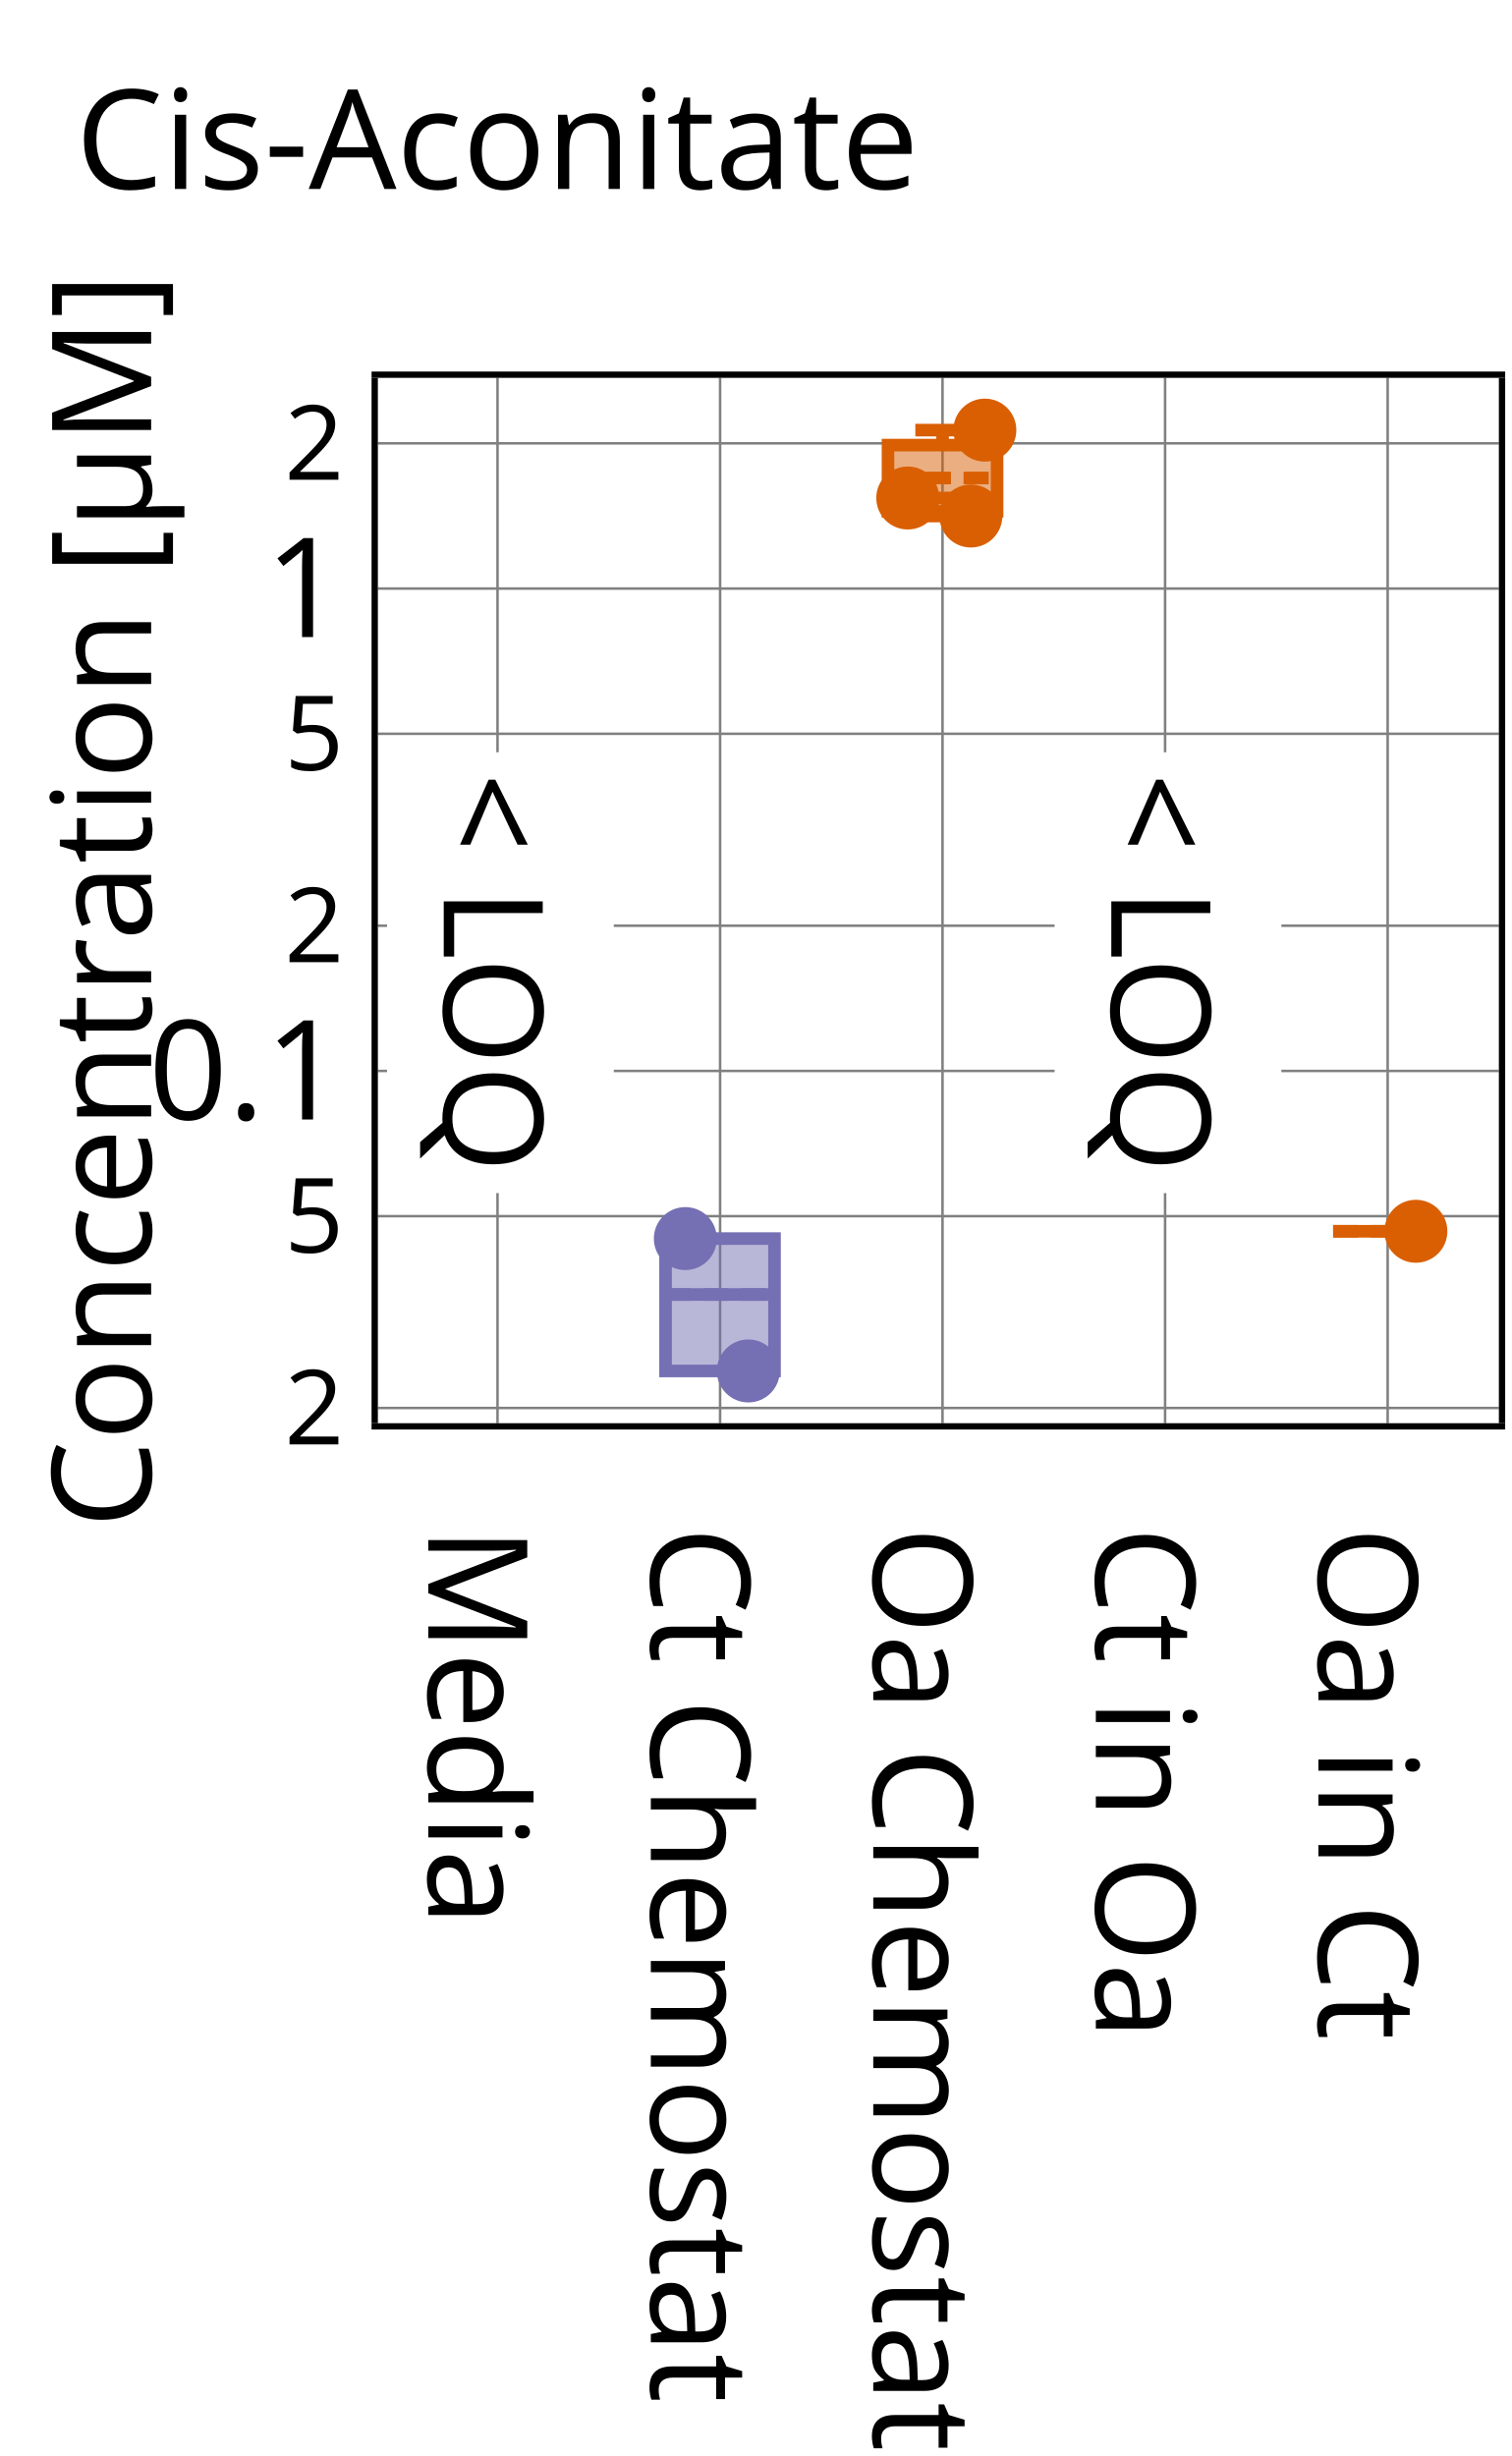
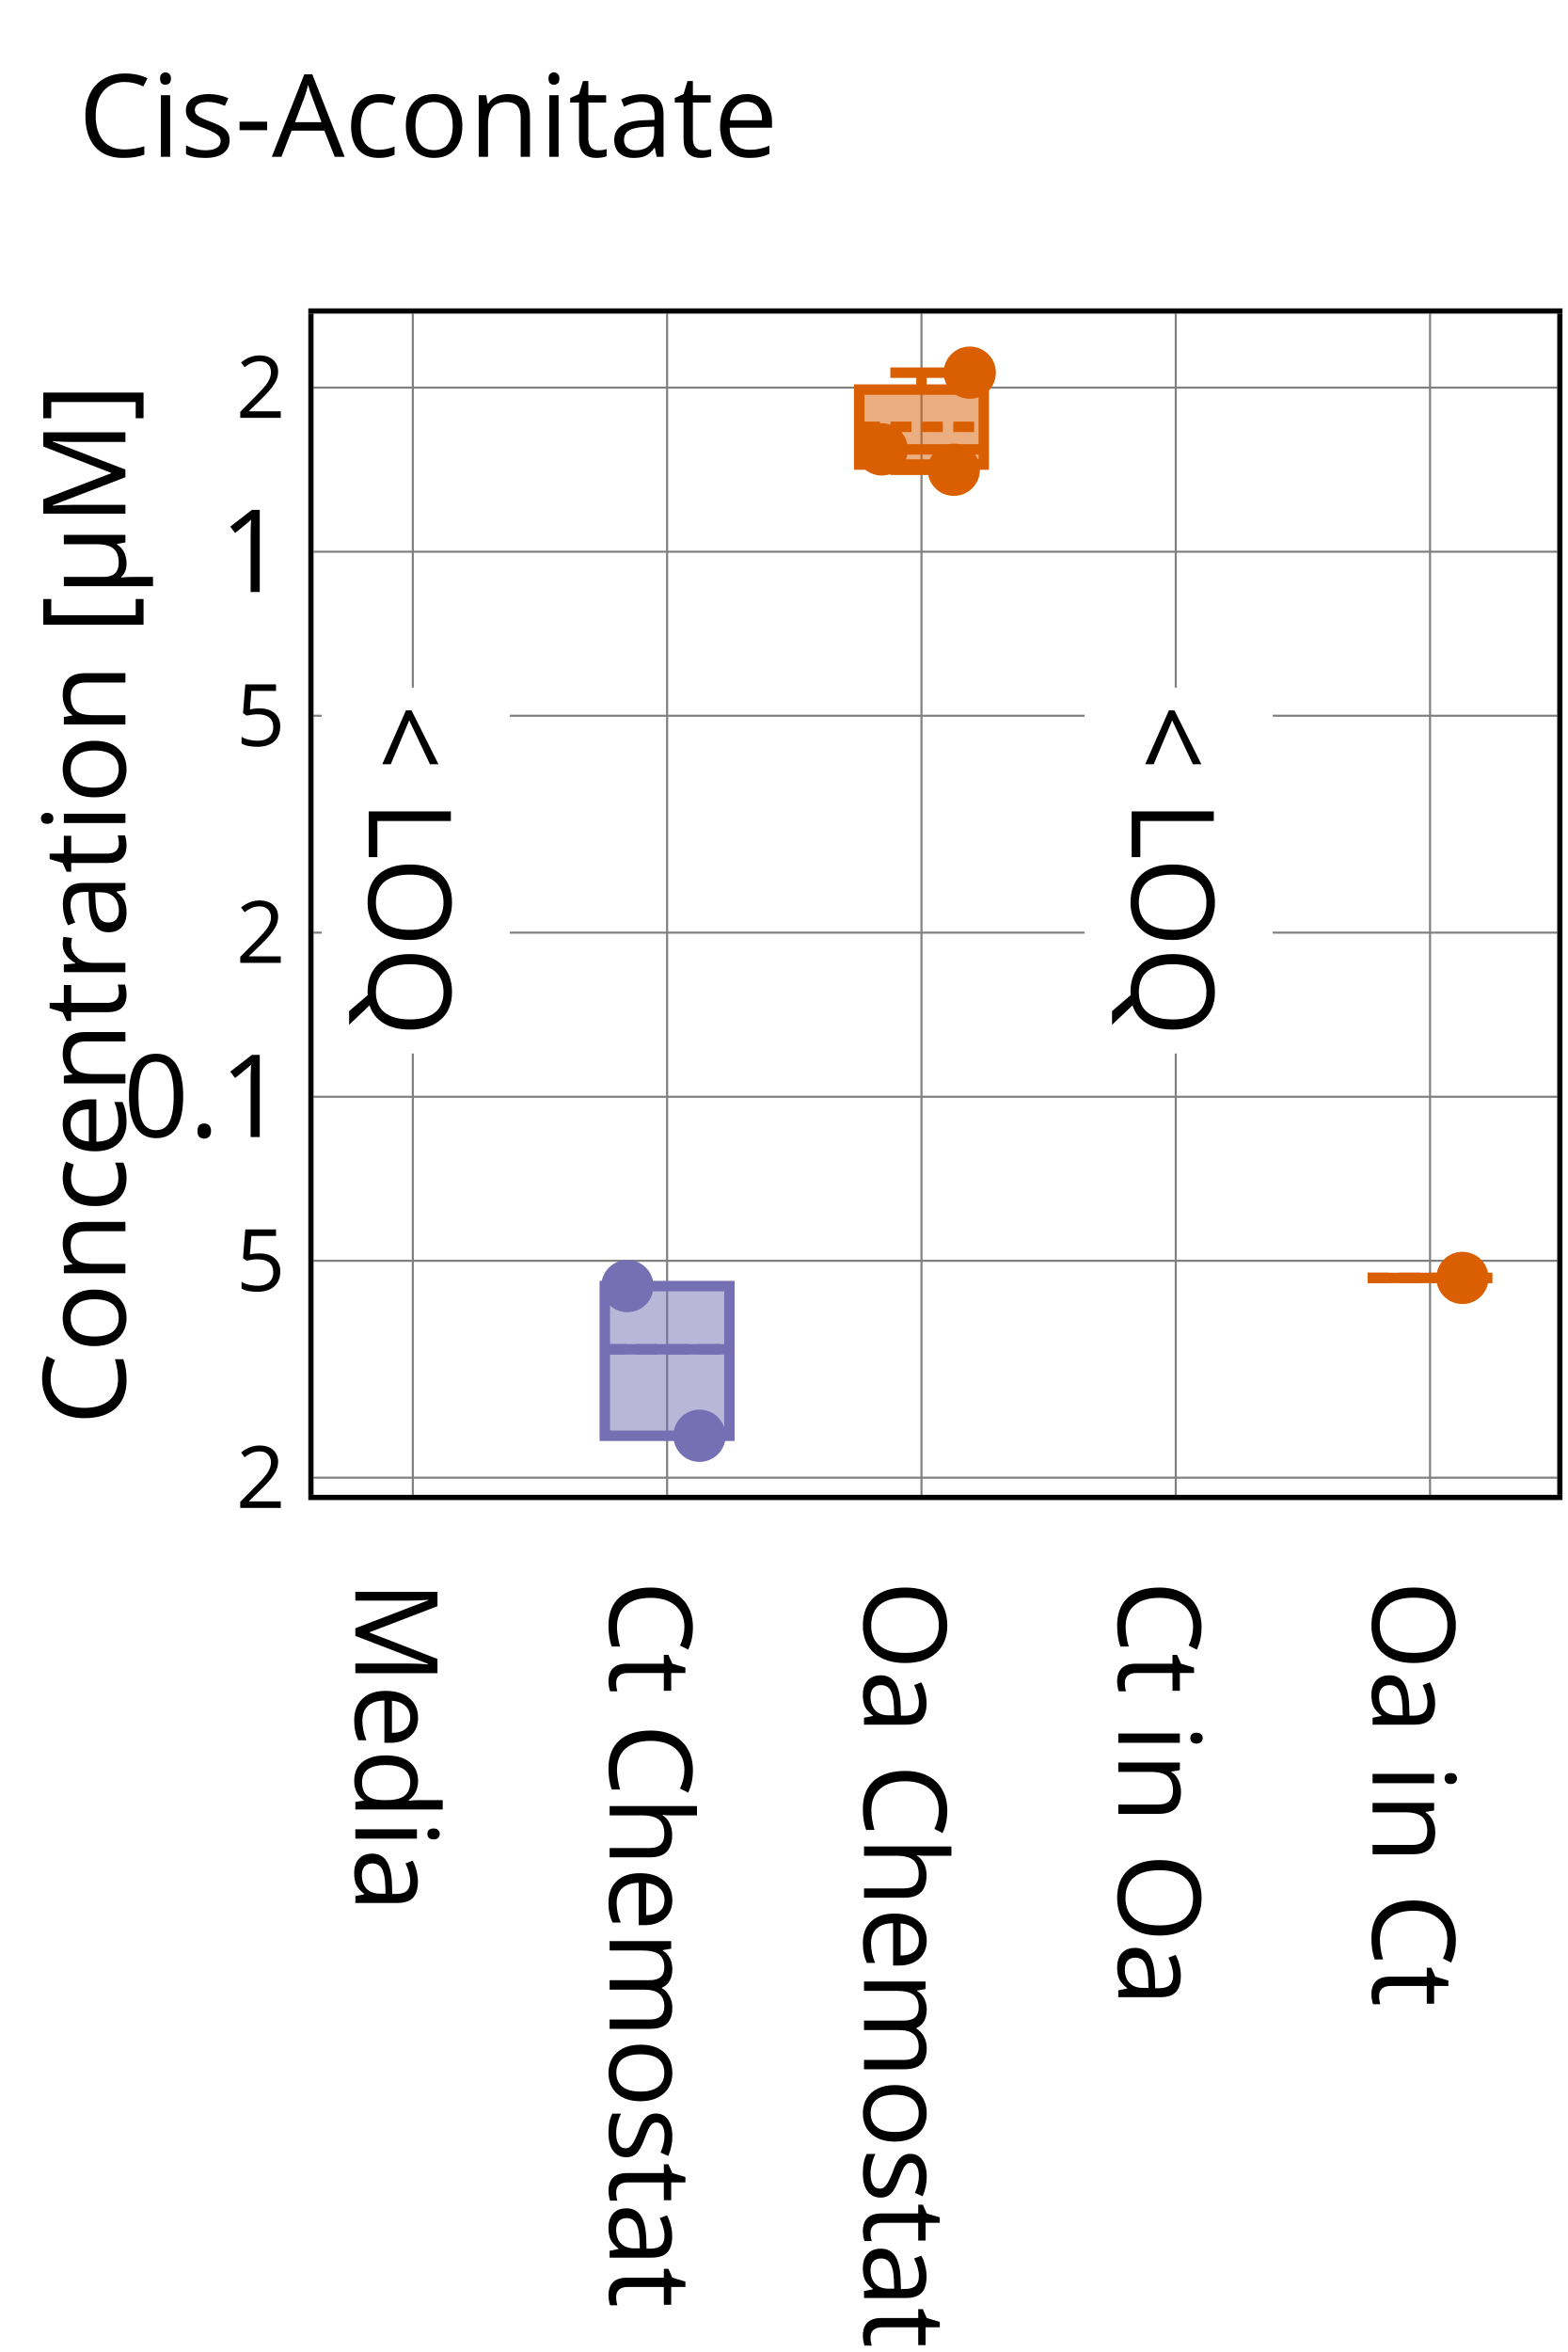
- <svg xmlns="http://www.w3.org/2000/svg" class="main-svg" width="120" height="195" style="" viewBox="0 0 120 195">
-   <rect x="0" y="0" width="120" height="195" style="fill: rgb(255, 255, 255); fill-opacity: 1;" />
-   <defs id="defs-eb6e63">
+ <svg xmlns="http://www.w3.org/2000/svg" class="main-svg" width="150" height="225" style="" viewBox="0 0 150 225">
+   <rect x="0" y="0" width="150" height="225" style="fill: rgb(255, 255, 255); fill-opacity: 1;" />
+   <defs id="defs-cb96d1">
    <g class="clips">
-       <clipPath id="clipeb6e63xyplot" class="plotclip">
-         <rect width="89" height="83" />
+       <clipPath id="clipcb96d1xyplot" class="plotclip">
+         <rect width="119" height="113" />
      </clipPath>
-       <clipPath class="axesclip" id="clipeb6e63x">
-         <rect x="30" y="0" width="89" height="195" />
+       <clipPath class="axesclip" id="clipcb96d1x">
+         <rect x="30" y="0" width="119" height="225" />
      </clipPath>
-       <clipPath class="axesclip" id="clipeb6e63y">
-         <rect x="0" y="30" width="120" height="83" />
+       <clipPath class="axesclip" id="clipcb96d1y">
+         <rect x="0" y="30" width="150" height="113" />
      </clipPath>
-       <clipPath class="axesclip" id="clipeb6e63xy">
-         <rect x="30" y="30" width="89" height="83" />
+       <clipPath class="axesclip" id="clipcb96d1xy">
+         <rect x="30" y="30" width="119" height="113" />
      </clipPath>
    </g>
    <g class="gradients" />
    <g class="patterns" />
  </defs>
  <g class="bglayer" />
  <g class="layer-below">
    <g class="imagelayer" />
    <g class="shapelayer" />
  </g>
  <g class="cartesianlayer">
    <g class="subplot xy">
      <g class="layer-subplot">
        <g class="shapelayer" />
        <g class="imagelayer" />
      </g>
      <g class="minor-gridlayer">
        <g class="x" />
        <g class="y" />
      </g>
      <g class="gridlayer">
        <g class="x">
-           <path class="xgrid crisp" transform="translate(39.5,0)" d="M0,30v83" style="stroke: rgb(128, 128, 128); stroke-opacity: 1; stroke-width: 0.2px;" />
-           <path class="xgrid crisp" transform="translate(57.17,0)" d="M0,30v83" style="stroke: rgb(128, 128, 128); stroke-opacity: 1; stroke-width: 0.2px;" />
-           <path class="xgrid crisp" transform="translate(74.83,0)" d="M0,30v83" style="stroke: rgb(128, 128, 128); stroke-opacity: 1; stroke-width: 0.2px;" />
-           <path class="xgrid crisp" transform="translate(92.5,0)" d="M0,30v83" style="stroke: rgb(128, 128, 128); stroke-opacity: 1; stroke-width: 0.2px;" />
-           <path class="xgrid crisp" transform="translate(110.17,0)" d="M0,30v83" style="stroke: rgb(128, 128, 128); stroke-opacity: 1; stroke-width: 0.2px;" />
+           <path class="xgrid crisp" transform="translate(39.5,0)" d="M0,30v113" style="stroke: rgb(128, 128, 128); stroke-opacity: 1; stroke-width: 0.2px;" />
+           <path class="xgrid crisp" transform="translate(63.83,0)" d="M0,30v113" style="stroke: rgb(128, 128, 128); stroke-opacity: 1; stroke-width: 0.2px;" />
+           <path class="xgrid crisp" transform="translate(88.17,0)" d="M0,30v113" style="stroke: rgb(128, 128, 128); stroke-opacity: 1; stroke-width: 0.2px;" />
+           <path class="xgrid crisp" transform="translate(112.5,0)" d="M0,30v113" style="stroke: rgb(128, 128, 128); stroke-opacity: 1; stroke-width: 0.2px;" />
+           <path class="xgrid crisp" transform="translate(136.83,0)" d="M0,30v113" style="stroke: rgb(128, 128, 128); stroke-opacity: 1; stroke-width: 0.2px;" />
        </g>
        <g class="y">
-           <path class="ygrid crisp" transform="translate(0,111.79)" d="M30,0h89" style="stroke: rgb(128, 128, 128); stroke-opacity: 1; stroke-width: 0.2px;" />
-           <path class="ygrid crisp" transform="translate(0,96.56)" d="M30,0h89" style="stroke: rgb(128, 128, 128); stroke-opacity: 1; stroke-width: 0.2px;" />
-           <path class="ygrid crisp" transform="translate(0,85.03)" d="M30,0h89" style="stroke: rgb(128, 128, 128); stroke-opacity: 1; stroke-width: 0.2px;" />
-           <path class="ygrid crisp" transform="translate(0,73.5)" d="M30,0h89" style="stroke: rgb(128, 128, 128); stroke-opacity: 1; stroke-width: 0.2px;" />
-           <path class="ygrid crisp" transform="translate(0,58.26)" d="M30,0h89" style="stroke: rgb(128, 128, 128); stroke-opacity: 1; stroke-width: 0.2px;" />
-           <path class="ygrid crisp" transform="translate(0,46.73)" d="M30,0h89" style="stroke: rgb(128, 128, 128); stroke-opacity: 1; stroke-width: 0.2px;" />
-           <path class="ygrid crisp" transform="translate(0,35.2)" d="M30,0h89" style="stroke: rgb(128, 128, 128); stroke-opacity: 1; stroke-width: 0.2px;" />
+           <path class="ygrid crisp" transform="translate(0,141.36)" d="M30,0h119" style="stroke: rgb(128, 128, 128); stroke-opacity: 1; stroke-width: 0.2px;" />
+           <path class="ygrid crisp" transform="translate(0,120.61)" d="M30,0h119" style="stroke: rgb(128, 128, 128); stroke-opacity: 1; stroke-width: 0.2px;" />
+           <path class="ygrid crisp" transform="translate(0,104.92)" d="M30,0h119" style="stroke: rgb(128, 128, 128); stroke-opacity: 1; stroke-width: 0.2px;" />
+           <path class="ygrid crisp" transform="translate(0,89.22)" d="M30,0h119" style="stroke: rgb(128, 128, 128); stroke-opacity: 1; stroke-width: 0.2px;" />
+           <path class="ygrid crisp" transform="translate(0,68.47)" d="M30,0h119" style="stroke: rgb(128, 128, 128); stroke-opacity: 1; stroke-width: 0.2px;" />
+           <path class="ygrid crisp" transform="translate(0,52.78)" d="M30,0h119" style="stroke: rgb(128, 128, 128); stroke-opacity: 1; stroke-width: 0.2px;" />
+           <path class="ygrid crisp" transform="translate(0,37.08)" d="M30,0h119" style="stroke: rgb(128, 128, 128); stroke-opacity: 1; stroke-width: 0.2px;" />
        </g>
      </g>
      <g class="zerolinelayer" />
      <g class="layer-between">
        <g class="shapelayer" />
        <g class="imagelayer" />
      </g>
      <path class="xlines-below" />
      <path class="ylines-below" />
      <g class="overlines-below" />
      <g class="xaxislayer-below" />
      <g class="yaxislayer-below" />
      <g class="overaxes-below" />
      <g class="overplot">
-         <g class="xy" transform="translate(30,30)" clip-path="url(#clipeb6e63xyplot)">
+         <g class="xy" transform="translate(30,30)" clip-path="url(#clipcb96d1xyplot)">
          <g class="boxlayer mlayer">
            <g class="trace boxes" style="opacity: 1;">
-               <path class="box" d="M22.84,72.78H31.49M22.84,78.85H31.49V68.34H22.84ZM27.17,78.85V78.85M27.17,68.34V68.34M25,78.85H29.33M25,68.34H29.33" style="vector-effect: none; stroke-width: 1px; stroke: rgb(117, 112, 179); stroke-opacity: 1; fill: rgb(117, 112, 179); fill-opacity: 0.5;" />
+               <path class="box" d="M27.87,99.08H39.79M27.87,107.35H39.79V93.03H27.87ZM33.83,107.35V107.35M33.83,93.03V93.03M30.85,107.35H36.81M30.85,93.03H36.81" style="vector-effect: none; stroke-width: 1px; stroke: rgb(117, 112, 179); stroke-opacity: 1; fill: rgb(117, 112, 179); fill-opacity: 0.5;" />
              <g class="points">
-                 <path class="point" transform="translate(29.41,78.85)" d="M2.5,0A2.5,2.5 0 1,1 0,-2.5A2.5,2.5 0 0,1 2.5,0Z" style="opacity: 1; stroke-width: 0px; fill: rgb(117, 112, 179); fill-opacity: 1;" />
-                 <path class="point" transform="translate(24.41,68.34)" d="M2.5,0A2.5,2.5 0 1,1 0,-2.5A2.5,2.5 0 0,1 2.5,0Z" style="opacity: 1; stroke-width: 0px; fill: rgb(117, 112, 179); fill-opacity: 1;" />
+                 <path class="point" transform="translate(36.93,107.35)" d="M2.5,0A2.5,2.5 0 1,1 0,-2.5A2.5,2.5 0 0,1 2.5,0Z" style="opacity: 1; stroke-width: 0px; fill: rgb(117, 112, 179); fill-opacity: 1;" />
+                 <path class="point" transform="translate(30.03,93.03)" d="M2.5,0A2.5,2.5 0 1,1 0,-2.5A2.5,2.5 0 0,1 2.5,0Z" style="opacity: 1; stroke-width: 0px; fill: rgb(117, 112, 179); fill-opacity: 1;" />
              </g>
-               <path class="mean" d="M22.84,72.78H31.49" style="fill: none; vector-effect: non-scaling-stroke; stroke-width: 1; stroke-dasharray: 2px, 1px; stroke: rgb(117, 112, 179); stroke-opacity: 1;" />
+               <path class="mean" d="M27.87,99.08H39.79" style="fill: none; vector-effect: non-scaling-stroke; stroke-width: 1; stroke-dasharray: 2px, 1px; stroke: rgb(117, 112, 179); stroke-opacity: 1;" />
            </g>
            <g class="trace boxes" style="opacity: 1;">
-               <path class="box" d="M40.5,9.54H49.16M40.5,10.6H49.16V5.34H40.5ZM44.83,10.6V10.97M44.83,5.34V4.15M42.67,10.97H47M42.67,4.15H47" style="vector-effect: none; stroke-width: 1px; stroke: rgb(217, 95, 2); stroke-opacity: 1; fill: rgb(217, 95, 2); fill-opacity: 0.5;" />
+               <path class="box" d="M52.21,12.99H64.13M52.21,14.44H64.13V7.27H52.21ZM58.17,14.44V14.94M58.17,7.27V5.65M55.19,14.94H61.15M55.19,5.65H61.15" style="vector-effect: none; stroke-width: 1px; stroke: rgb(217, 95, 2); stroke-opacity: 1; fill: rgb(217, 95, 2); fill-opacity: 0.5;" />
              <g class="points">
-                 <path class="point" transform="translate(47.08,10.97)" d="M2.5,0A2.5,2.5 0 1,1 0,-2.5A2.5,2.5 0 0,1 2.5,0Z" style="opacity: 1; stroke-width: 0px; fill: rgb(217, 95, 2); fill-opacity: 1;" />
-                 <path class="point" transform="translate(42.07,9.54)" d="M2.5,0A2.5,2.5 0 1,1 0,-2.5A2.5,2.5 0 0,1 2.5,0Z" style="opacity: 1; stroke-width: 0px; fill: rgb(217, 95, 2); fill-opacity: 1;" />
-                 <path class="point" transform="translate(48.19,4.15)" d="M2.5,0A2.5,2.5 0 1,1 0,-2.5A2.5,2.5 0 0,1 2.5,0Z" style="opacity: 1; stroke-width: 0px; fill: rgb(217, 95, 2); fill-opacity: 1;" />
+                 <path class="point" transform="translate(61.26,14.94)" d="M2.5,0A2.5,2.5 0 1,1 0,-2.5A2.5,2.5 0 0,1 2.5,0Z" style="opacity: 1; stroke-width: 0px; fill: rgb(217, 95, 2); fill-opacity: 1;" />
+                 <path class="point" transform="translate(54.37,12.99)" d="M2.5,0A2.5,2.5 0 1,1 0,-2.5A2.5,2.5 0 0,1 2.5,0Z" style="opacity: 1; stroke-width: 0px; fill: rgb(217, 95, 2); fill-opacity: 1;" />
+                 <path class="point" transform="translate(62.79,5.65)" d="M2.5,0A2.5,2.5 0 1,1 0,-2.5A2.5,2.5 0 0,1 2.5,0Z" style="opacity: 1; stroke-width: 0px; fill: rgb(217, 95, 2); fill-opacity: 1;" />
              </g>
-               <path class="mean" d="M40.5,7.95H49.16" style="fill: none; vector-effect: non-scaling-stroke; stroke-width: 1; stroke-dasharray: 2px, 1px; stroke: rgb(217, 95, 2); stroke-opacity: 1;" />
+               <path class="mean" d="M52.21,10.83H64.13" style="fill: none; vector-effect: non-scaling-stroke; stroke-width: 1; stroke-dasharray: 2px, 1px; stroke: rgb(217, 95, 2); stroke-opacity: 1;" />
            </g>
            <g class="trace boxes" style="opacity: 1;">
-               <path class="box" d="M75.84,67.76H84.49M75.84,67.76H84.49V67.76H75.84ZM80.17,67.76V67.76M80.17,67.76V67.76M78,67.76H82.33M78,67.76H82.33" style="vector-effect: none; stroke-width: 1px; stroke: rgb(217, 95, 2); stroke-opacity: 1; fill: rgb(217, 95, 2); fill-opacity: 0.5;" />
+               <path class="box" d="M100.87,92.25H112.8M100.87,92.25H112.8V92.25H100.87ZM106.83,92.25V92.25M106.83,92.25V92.25M103.85,92.25H109.81M103.85,92.25H109.81" style="vector-effect: none; stroke-width: 1px; stroke: rgb(217, 95, 2); stroke-opacity: 1; fill: rgb(217, 95, 2); fill-opacity: 0.5;" />
              <g class="points">
-                 <path class="point" transform="translate(82.41,67.76)" d="M2.5,0A2.5,2.5 0 1,1 0,-2.5A2.5,2.5 0 0,1 2.5,0Z" style="opacity: 1; stroke-width: 0px; fill: rgb(217, 95, 2); fill-opacity: 1;" />
+                 <path class="point" transform="translate(109.93,92.25)" d="M2.5,0A2.5,2.5 0 1,1 0,-2.5A2.5,2.5 0 0,1 2.5,0Z" style="opacity: 1; stroke-width: 0px; fill: rgb(217, 95, 2); fill-opacity: 1;" />
              </g>
-               <path class="mean" d="M75.84,67.76H84.49" style="fill: none; vector-effect: non-scaling-stroke; stroke-width: 1; stroke-dasharray: 2px, 1px; stroke: rgb(217, 95, 2); stroke-opacity: 1;" />
+               <path class="mean" d="M100.87,92.25H112.8" style="fill: none; vector-effect: non-scaling-stroke; stroke-width: 1; stroke-dasharray: 2px, 1px; stroke: rgb(217, 95, 2); stroke-opacity: 1;" />
            </g>
          </g>
        </g>
      </g>
-       <path class="xlines-above crisp" d="M29.5,113.25H119.5M29.5,29.75H119.5" style="fill: none; stroke-width: 0.5px; stroke: rgb(0, 0, 0); stroke-opacity: 1;" />
-       <path class="ylines-above crisp" d="M29.75,30V113M119.25,30V113" style="fill: none; stroke-width: 0.5px; stroke: rgb(0, 0, 0); stroke-opacity: 1;" />
+       <path class="xlines-above crisp" d="M29.5,143.25H149.5M29.5,29.75H149.5" style="fill: none; stroke-width: 0.5px; stroke: rgb(0, 0, 0); stroke-opacity: 1;" />
+       <path class="ylines-above crisp" d="M29.75,30V143M149.25,30V143" style="fill: none; stroke-width: 0.5px; stroke: rgb(0, 0, 0); stroke-opacity: 1;" />
      <g class="overlines-above" />
      <g class="xaxislayer-above">
        <g class="xtick">
-           <text text-anchor="start" x="0" y="126.7" transform="translate(39.5,0) rotate(90,0,121.2)" style="font-family: 'Open Sans', verdana, arial, sans-serif; font-size: 11px; fill: rgb(0, 0, 0); fill-opacity: 1; white-space: pre; opacity: 1;">Media</text>
+           <text text-anchor="start" x="0" y="156.7" transform="translate(39.5,0) rotate(90,0,151.2)" style="font-family: 'Open Sans', verdana, arial, sans-serif; font-size: 11px; fill: rgb(0, 0, 0); fill-opacity: 1; white-space: pre; opacity: 1;">Media</text>
        </g>
        <g class="xtick">
-           <text text-anchor="start" x="0" y="126.7" transform="translate(57.17,0) rotate(90,0,121.2)" style="font-family: 'Open Sans', verdana, arial, sans-serif; font-size: 11px; fill: rgb(0, 0, 0); fill-opacity: 1; white-space: pre; opacity: 1;">Ct Chemostat</text>
+           <text text-anchor="start" x="0" y="156.7" transform="translate(63.83,0) rotate(90,0,151.2)" style="font-family: 'Open Sans', verdana, arial, sans-serif; font-size: 11px; fill: rgb(0, 0, 0); fill-opacity: 1; white-space: pre; opacity: 1;">Ct Chemostat</text>
        </g>
        <g class="xtick">
-           <text text-anchor="start" x="0" y="126.7" transform="translate(74.83,0) rotate(90,0,121.2)" style="font-family: 'Open Sans', verdana, arial, sans-serif; font-size: 11px; fill: rgb(0, 0, 0); fill-opacity: 1; white-space: pre; opacity: 1;">Oa Chemostat</text>
+           <text text-anchor="start" x="0" y="156.7" transform="translate(88.17,0) rotate(90,0,151.2)" style="font-family: 'Open Sans', verdana, arial, sans-serif; font-size: 11px; fill: rgb(0, 0, 0); fill-opacity: 1; white-space: pre; opacity: 1;">Oa Chemostat</text>
        </g>
        <g class="xtick">
-           <text text-anchor="start" x="0" y="126.7" transform="translate(92.5,0) rotate(90,0,121.2)" style="font-family: 'Open Sans', verdana, arial, sans-serif; font-size: 11px; fill: rgb(0, 0, 0); fill-opacity: 1; white-space: pre; opacity: 1;">Ct in Oa</text>
+           <text text-anchor="start" x="0" y="156.7" transform="translate(112.5,0) rotate(90,0,151.2)" style="font-family: 'Open Sans', verdana, arial, sans-serif; font-size: 11px; fill: rgb(0, 0, 0); fill-opacity: 1; white-space: pre; opacity: 1;">Ct in Oa</text>
        </g>
        <g class="xtick">
-           <text text-anchor="start" x="0" y="126.7" transform="translate(110.17,0) rotate(90,0,121.2)" style="font-family: 'Open Sans', verdana, arial, sans-serif; font-size: 11px; fill: rgb(0, 0, 0); fill-opacity: 1; white-space: pre; opacity: 1;">Oa in Ct</text>
+           <text text-anchor="start" x="0" y="156.7" transform="translate(136.83,0) rotate(90,0,151.2)" style="font-family: 'Open Sans', verdana, arial, sans-serif; font-size: 11px; fill: rgb(0, 0, 0); fill-opacity: 1; white-space: pre; opacity: 1;">Oa in Ct</text>
        </g>
      </g>
      <g class="yaxislayer-above">
        <g class="ytick">
-           <text text-anchor="end" x="27.3" y="2.887" transform="translate(0,111.79)" style="font-family: 'Open Sans', verdana, arial, sans-serif; font-size: 8.25px; fill: rgb(0, 0, 0); fill-opacity: 1; white-space: pre; opacity: 1;">2</text>
+           <text text-anchor="end" x="27.3" y="2.887" transform="translate(0,141.36)" style="font-family: 'Open Sans', verdana, arial, sans-serif; font-size: 8.25px; fill: rgb(0, 0, 0); fill-opacity: 1; white-space: pre; opacity: 1;">2</text>
        </g>
        <g class="ytick">
-           <text text-anchor="end" x="27.3" y="2.887" style="font-family: 'Open Sans', verdana, arial, sans-serif; font-size: 8.25px; fill: rgb(0, 0, 0); fill-opacity: 1; white-space: pre; opacity: 1;" transform="translate(0,96.56)">5</text>
+           <text text-anchor="end" x="27.3" y="2.887" style="font-family: 'Open Sans', verdana, arial, sans-serif; font-size: 8.25px; fill: rgb(0, 0, 0); fill-opacity: 1; white-space: pre; opacity: 1;" transform="translate(0,120.61)">5</text>
        </g>
        <g class="ytick">
-           <text text-anchor="end" x="27.3" y="3.85" style="font-family: 'Open Sans', verdana, arial, sans-serif; font-size: 11px; fill: rgb(0, 0, 0); fill-opacity: 1; white-space: pre; opacity: 1;" transform="translate(0,85.03)">0.1</text>
+           <text text-anchor="end" x="27.3" y="3.85" style="font-family: 'Open Sans', verdana, arial, sans-serif; font-size: 11px; fill: rgb(0, 0, 0); fill-opacity: 1; white-space: pre; opacity: 1;" transform="translate(0,104.92)">0.1</text>
        </g>
        <g class="ytick">
-           <text text-anchor="end" x="27.3" y="2.887" style="font-family: 'Open Sans', verdana, arial, sans-serif; font-size: 8.25px; fill: rgb(0, 0, 0); fill-opacity: 1; white-space: pre; opacity: 1;" transform="translate(0,73.5)">2</text>
+           <text text-anchor="end" x="27.3" y="2.887" style="font-family: 'Open Sans', verdana, arial, sans-serif; font-size: 8.25px; fill: rgb(0, 0, 0); fill-opacity: 1; white-space: pre; opacity: 1;" transform="translate(0,89.22)">2</text>
        </g>
        <g class="ytick">
-           <text text-anchor="end" x="27.3" y="2.887" style="font-family: 'Open Sans', verdana, arial, sans-serif; font-size: 8.25px; fill: rgb(0, 0, 0); fill-opacity: 1; white-space: pre; opacity: 1;" transform="translate(0,58.26)">5</text>
+           <text text-anchor="end" x="27.3" y="2.887" style="font-family: 'Open Sans', verdana, arial, sans-serif; font-size: 8.25px; fill: rgb(0, 0, 0); fill-opacity: 1; white-space: pre; opacity: 1;" transform="translate(0,68.47)">5</text>
        </g>
        <g class="ytick">
-           <text text-anchor="end" x="27.3" y="3.85" style="font-family: 'Open Sans', verdana, arial, sans-serif; font-size: 11px; fill: rgb(0, 0, 0); fill-opacity: 1; white-space: pre; opacity: 1;" transform="translate(0,46.73)">1</text>
+           <text text-anchor="end" x="27.3" y="3.85" style="font-family: 'Open Sans', verdana, arial, sans-serif; font-size: 11px; fill: rgb(0, 0, 0); fill-opacity: 1; white-space: pre; opacity: 1;" transform="translate(0,52.78)">1</text>
        </g>
        <g class="ytick">
-           <text text-anchor="end" x="27.3" y="2.887" style="font-family: 'Open Sans', verdana, arial, sans-serif; font-size: 8.25px; fill: rgb(0, 0, 0); fill-opacity: 1; white-space: pre; opacity: 1;" transform="translate(0,35.2)">2</text>
+           <text text-anchor="end" x="27.3" y="2.887" style="font-family: 'Open Sans', verdana, arial, sans-serif; font-size: 8.25px; fill: rgb(0, 0, 0); fill-opacity: 1; white-space: pre; opacity: 1;" transform="translate(0,37.08)">2</text>
        </g>
      </g>
      <g class="overaxes-above" />
    </g>
  </g>
  <g class="polarlayer" />
  <g class="smithlayer" />
  <g class="ternarylayer" />
  <g class="geolayer" />
  <g class="funnelarealayer" />
  <g class="pielayer" />
  <g class="iciclelayer" />
  <g class="treemaplayer" />
  <g class="sunburstlayer" />
  <g class="glimages" />
-   <defs id="topdefs-eb6e63">
+   <defs id="topdefs-cb96d1">
    <g class="clips" />
  </defs>
  <g class="layer-above">
    <g class="imagelayer" />
    <g class="shapelayer" />
  </g>
  <g class="infolayer">
    <g class="g-gtitle">
-       <text class="gtitle" x="6" y="15" text-anchor="start" dy="0em" style="opacity: 1; font-family: 'Open Sans', verdana, arial, sans-serif; font-size: 11px; fill: rgb(0, 0, 0); fill-opacity: 1; white-space: pre;">Cis-Aconitate</text>
+       <text class="gtitle" x="7.5" y="15" text-anchor="start" dy="0em" style="opacity: 1; font-family: 'Open Sans', verdana, arial, sans-serif; font-size: 11px; fill: rgb(0, 0, 0); fill-opacity: 1; white-space: pre;">Cis-Aconitate</text>
    </g>
    <g class="g-xtitle" />
    <g class="g-ytitle" transform="translate(3.818359,0)">
-       <text class="ytitle" transform="rotate(-90,8.18125,71.5)" x="8.181" y="71.5" text-anchor="middle" style="opacity: 1; font-family: 'Open Sans', verdana, arial, sans-serif; font-size: 11px; fill: rgb(0, 0, 0); fill-opacity: 1; white-space: pre;">Concentration [µM]</text>
+       <text class="ytitle" transform="rotate(-90,8.18125,86.5)" x="8.181" y="86.5" text-anchor="middle" style="opacity: 1; font-family: 'Open Sans', verdana, arial, sans-serif; font-size: 11px; fill: rgb(0, 0, 0); fill-opacity: 1; white-space: pre;">Concentration [µM]</text>
    </g>
    <g class="annotation" data-index="0" style="opacity: 1;">
-       <g class="annotation-text-g" transform="rotate(90,39.5,76.73)">
-         <g class="cursor-pointer" transform="translate(22,67)">
+       <g class="annotation-text-g" transform="rotate(90,39.5,82.78)">
+         <g class="cursor-pointer" transform="translate(22,73)">
          <rect class="bg" x="0.5" y="0.5" width="35" height="18" style="stroke-width: 1px; stroke: rgb(0, 0, 0); stroke-opacity: 0; fill: rgb(255, 255, 255); fill-opacity: 1;" />
          <text class="annotation-text" text-anchor="middle" x="18" y="14" style="font-family: 'Open Sans', verdana, arial, sans-serif; font-size: 11px; fill: rgb(0, 0, 0); fill-opacity: 1; white-space: pre;">&lt; LOQ</text>
        </g>
      </g>
    </g>
    <g class="annotation" data-index="1" style="opacity: 1;">
-       <g class="annotation-text-g" transform="rotate(90,92.5,76.73)">
-         <g class="cursor-pointer" transform="translate(75,67)">
+       <g class="annotation-text-g" transform="rotate(90,112.5,82.78)">
+         <g class="cursor-pointer" transform="translate(95,73)">
          <rect class="bg" x="0.5" y="0.5" width="35" height="18" style="stroke-width: 1px; stroke: rgb(0, 0, 0); stroke-opacity: 0; fill: rgb(255, 255, 255); fill-opacity: 1;" />
          <text class="annotation-text" text-anchor="middle" x="18" y="14" style="font-family: 'Open Sans', verdana, arial, sans-serif; font-size: 11px; fill: rgb(0, 0, 0); fill-opacity: 1; white-space: pre;">&lt; LOQ</text>
        </g>
      </g>
    </g>
  </g>
</svg>
